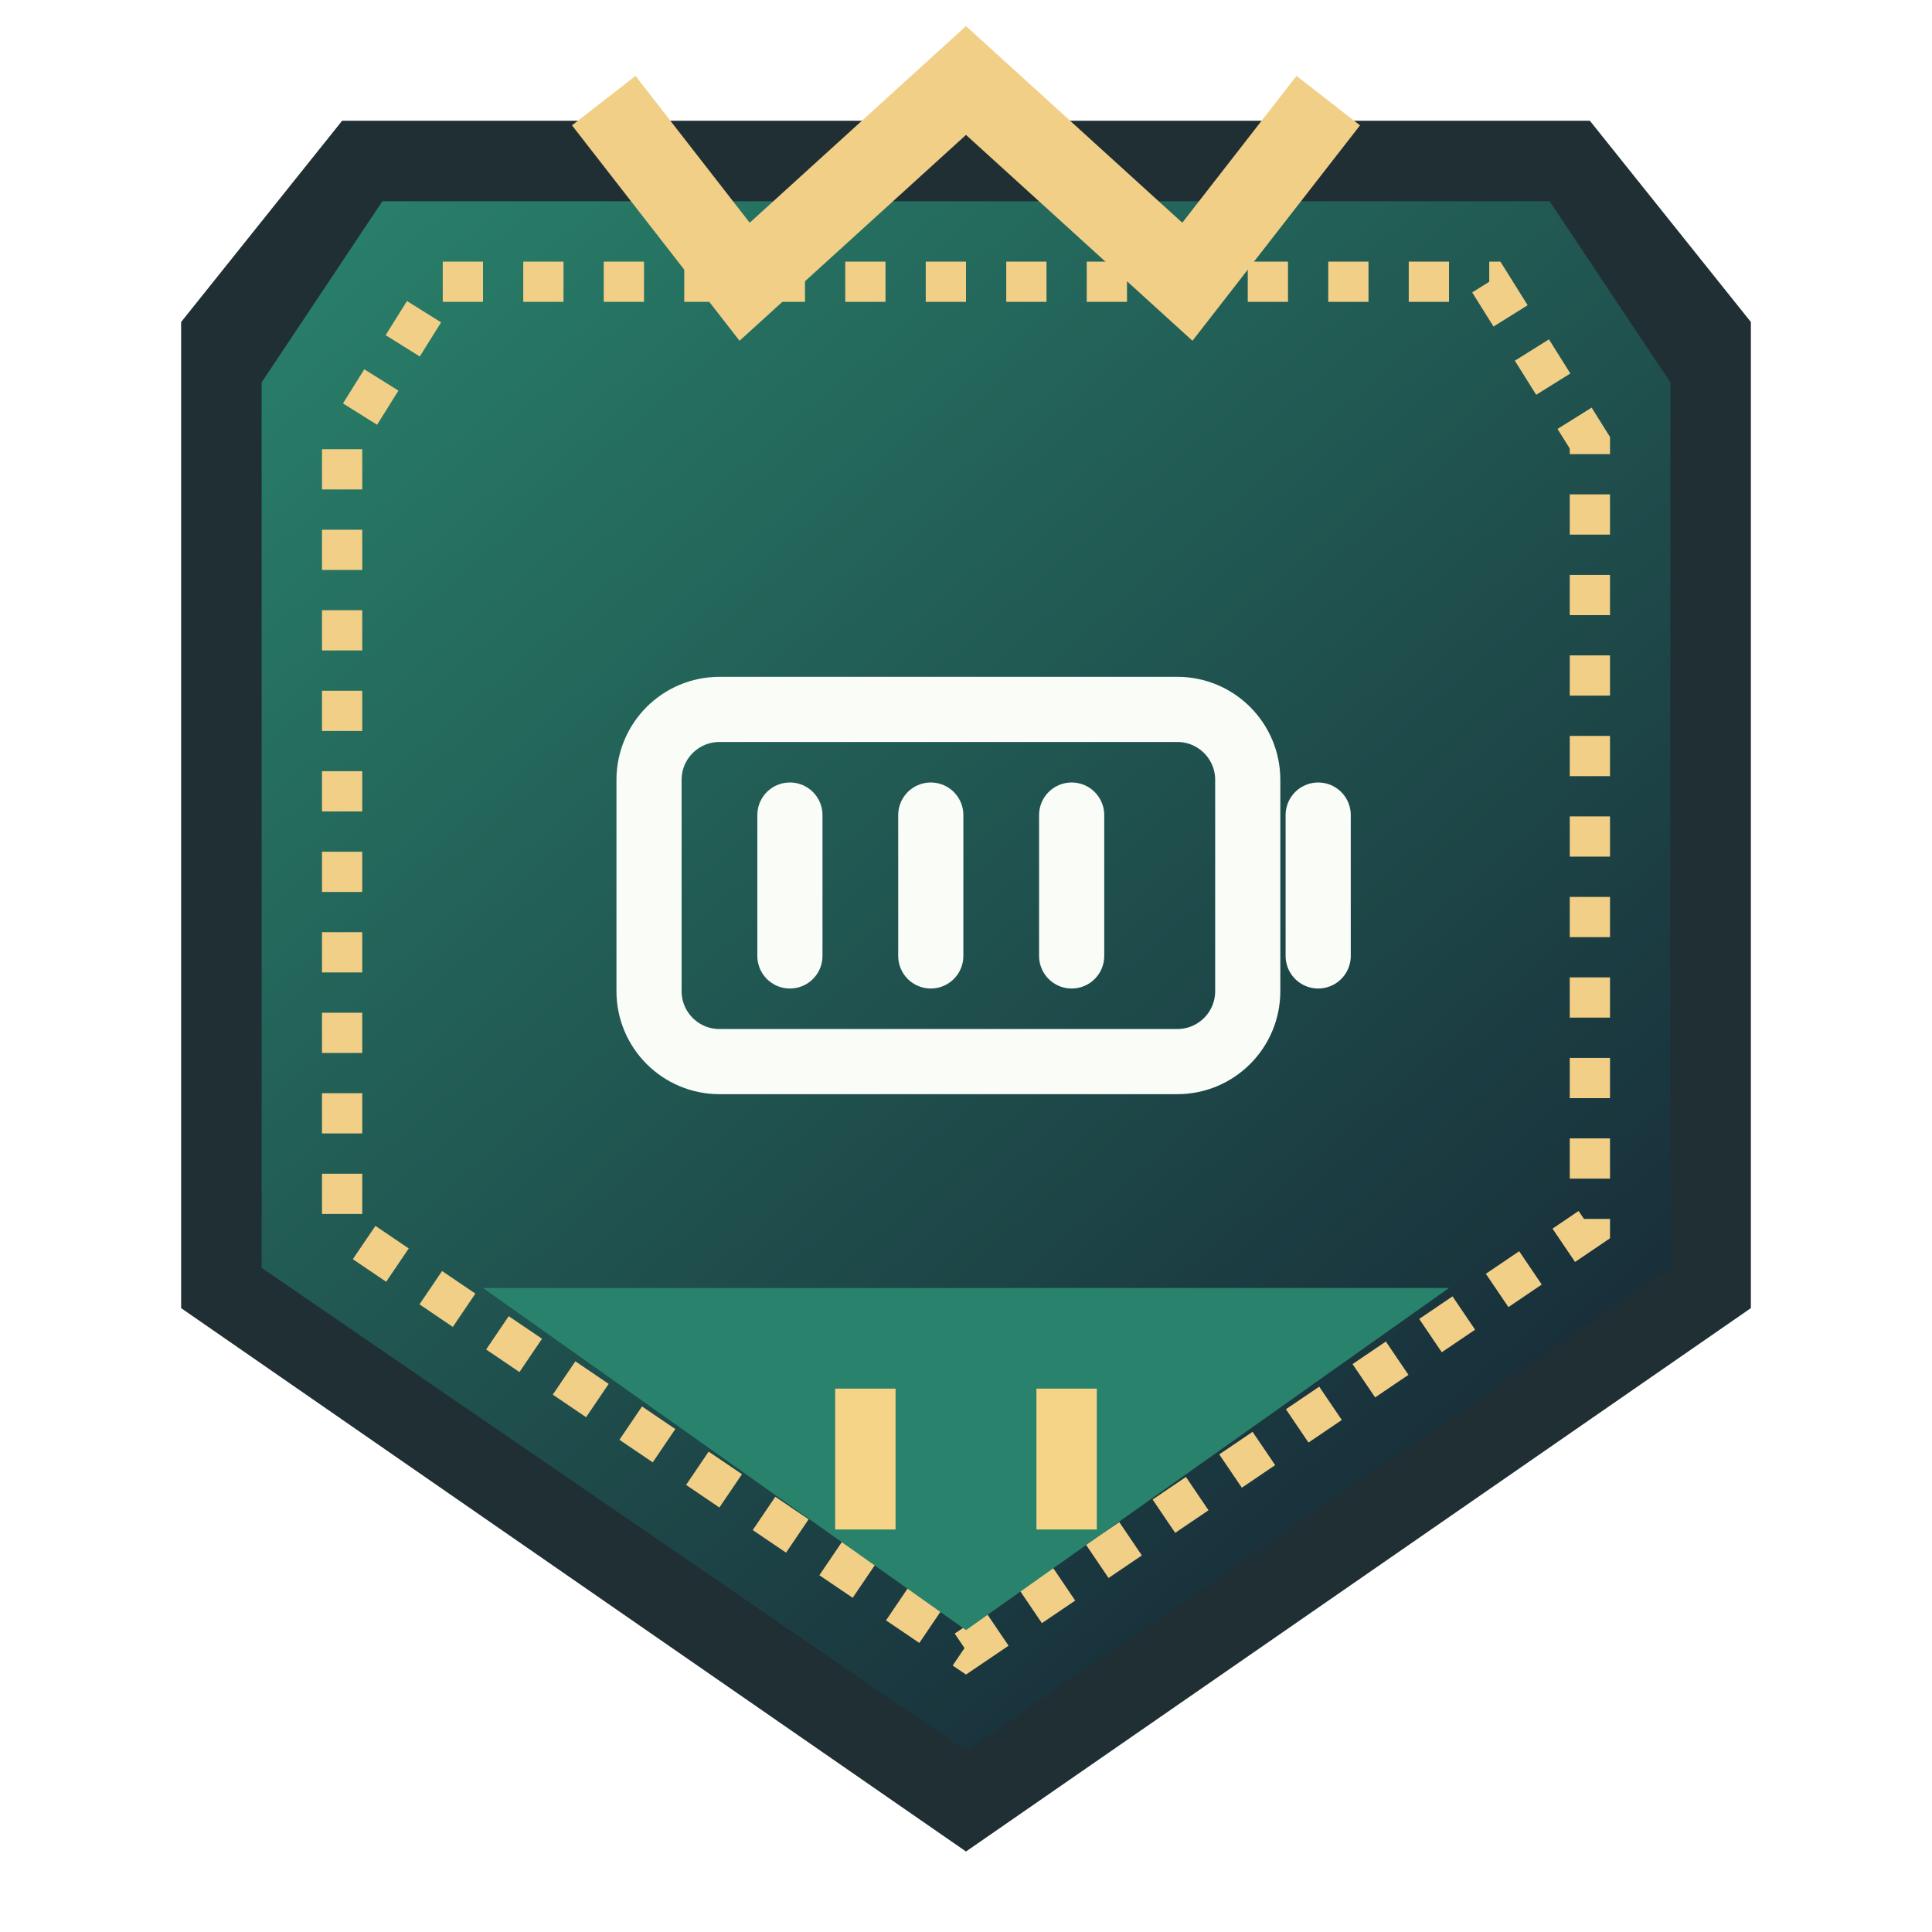
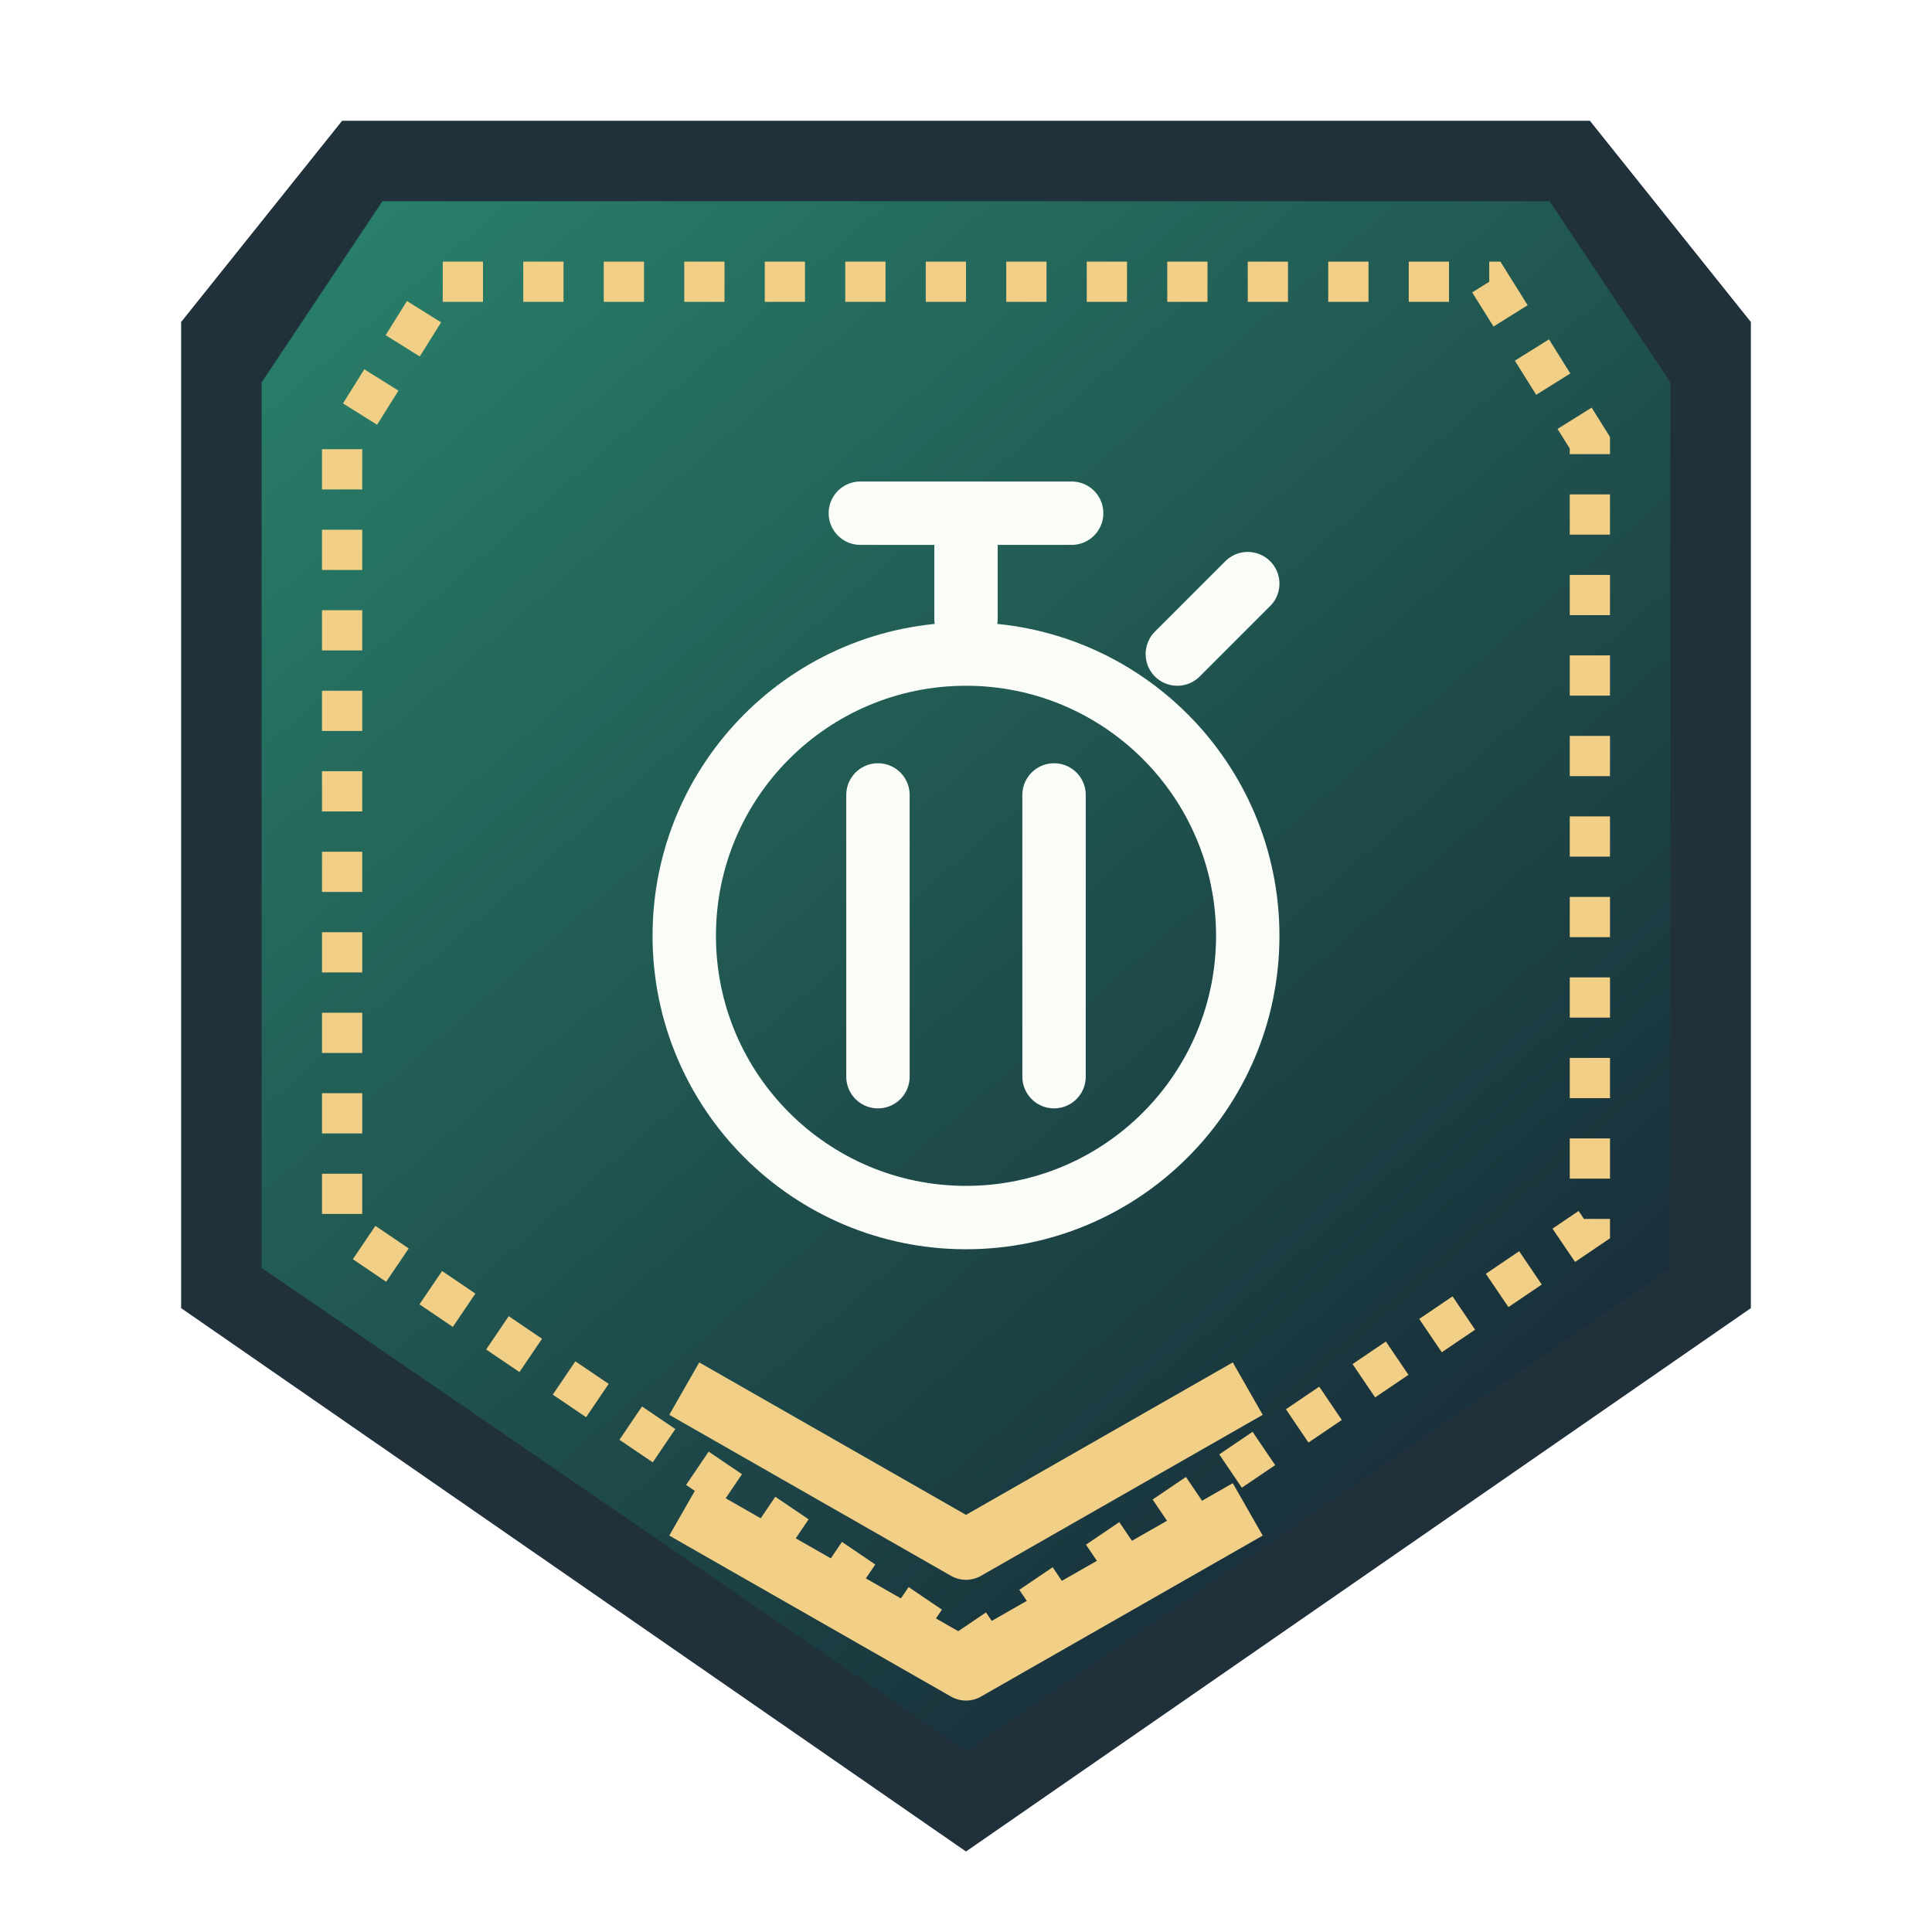
<svg xmlns="http://www.w3.org/2000/svg" viewBox="0 0 96 96">
  <defs>
-     <linearGradient id="paint" x2=".8" y2="1">
+     <linearGradient id="cloth" x2=".8" y2="1">
      <stop stop-color="#29826b" />
      <stop offset="1" stop-color="#172735" />
    </linearGradient>
-     <linearGradient id="metal" x2="1" y2="1">
-       <stop stop-color="#f1cf87" />
-       <stop offset=".5" stop-color="#56707d" />
-       <stop offset="1" stop-color="#f1cf87" />
-     </linearGradient>
  </defs>
-   <path d="M17 6h62l8 10v49L48 92 9 65V16Z" fill="#202f34" />
-   <path d="M19 10h58l6 9v44L48 87 13 63V19Z" fill="url(#paint)" />
+   <path d="M17 6h62l8 10v49L48 92 9 65V16Z" fill="#20313b" />
+   <path d="M19 10h58l6 9v44L48 87 13 63V19Z" fill="url(#cloth)" />
  <path d="M22 14h52l5 8v39L48 82 17 61V22Z" fill="none" stroke="#f1cf87" stroke-width="2" stroke-dasharray="2 2" />
-   <path d="M24 64h48l-24 17Z" fill="#29826b" />
-   <g transform="translate(27 23) scale(1.75)" fill="none" stroke="#f9fcf7" stroke-width="1.85" stroke-linecap="round" stroke-linejoin="round">
-     <rect x="3" y="7" width="17" height="10" rx="2" />
-     <path d="M22 10v4M7 10v4m4-4v4m4-4v4" />
+   <g transform="translate(27 22) scale(1.75)" fill="none" stroke="#f9fcf7" stroke-width="1.8" stroke-linecap="round" stroke-linejoin="round">
+     <path d="M9 2h6m-3 0v3m6 1 2-2" />
+     <circle cx="12" cy="14" r="8" />
+     <path d="M9.5 10v8m5-8v8" />
  </g>
-   <path d="M43 69v7m10-7v7" stroke="#f6d487" stroke-width="3" />
-   <path d="m30 5 7 9 11-10 11 10 7-9" fill="none" stroke="#f1cf87" stroke-width="4" />
+   <path d="m34 69 14 8 14-8m-28 6 14 8 14-8" fill="none" stroke="#f1cf87" stroke-width="3" stroke-linejoin="round" />
</svg>
